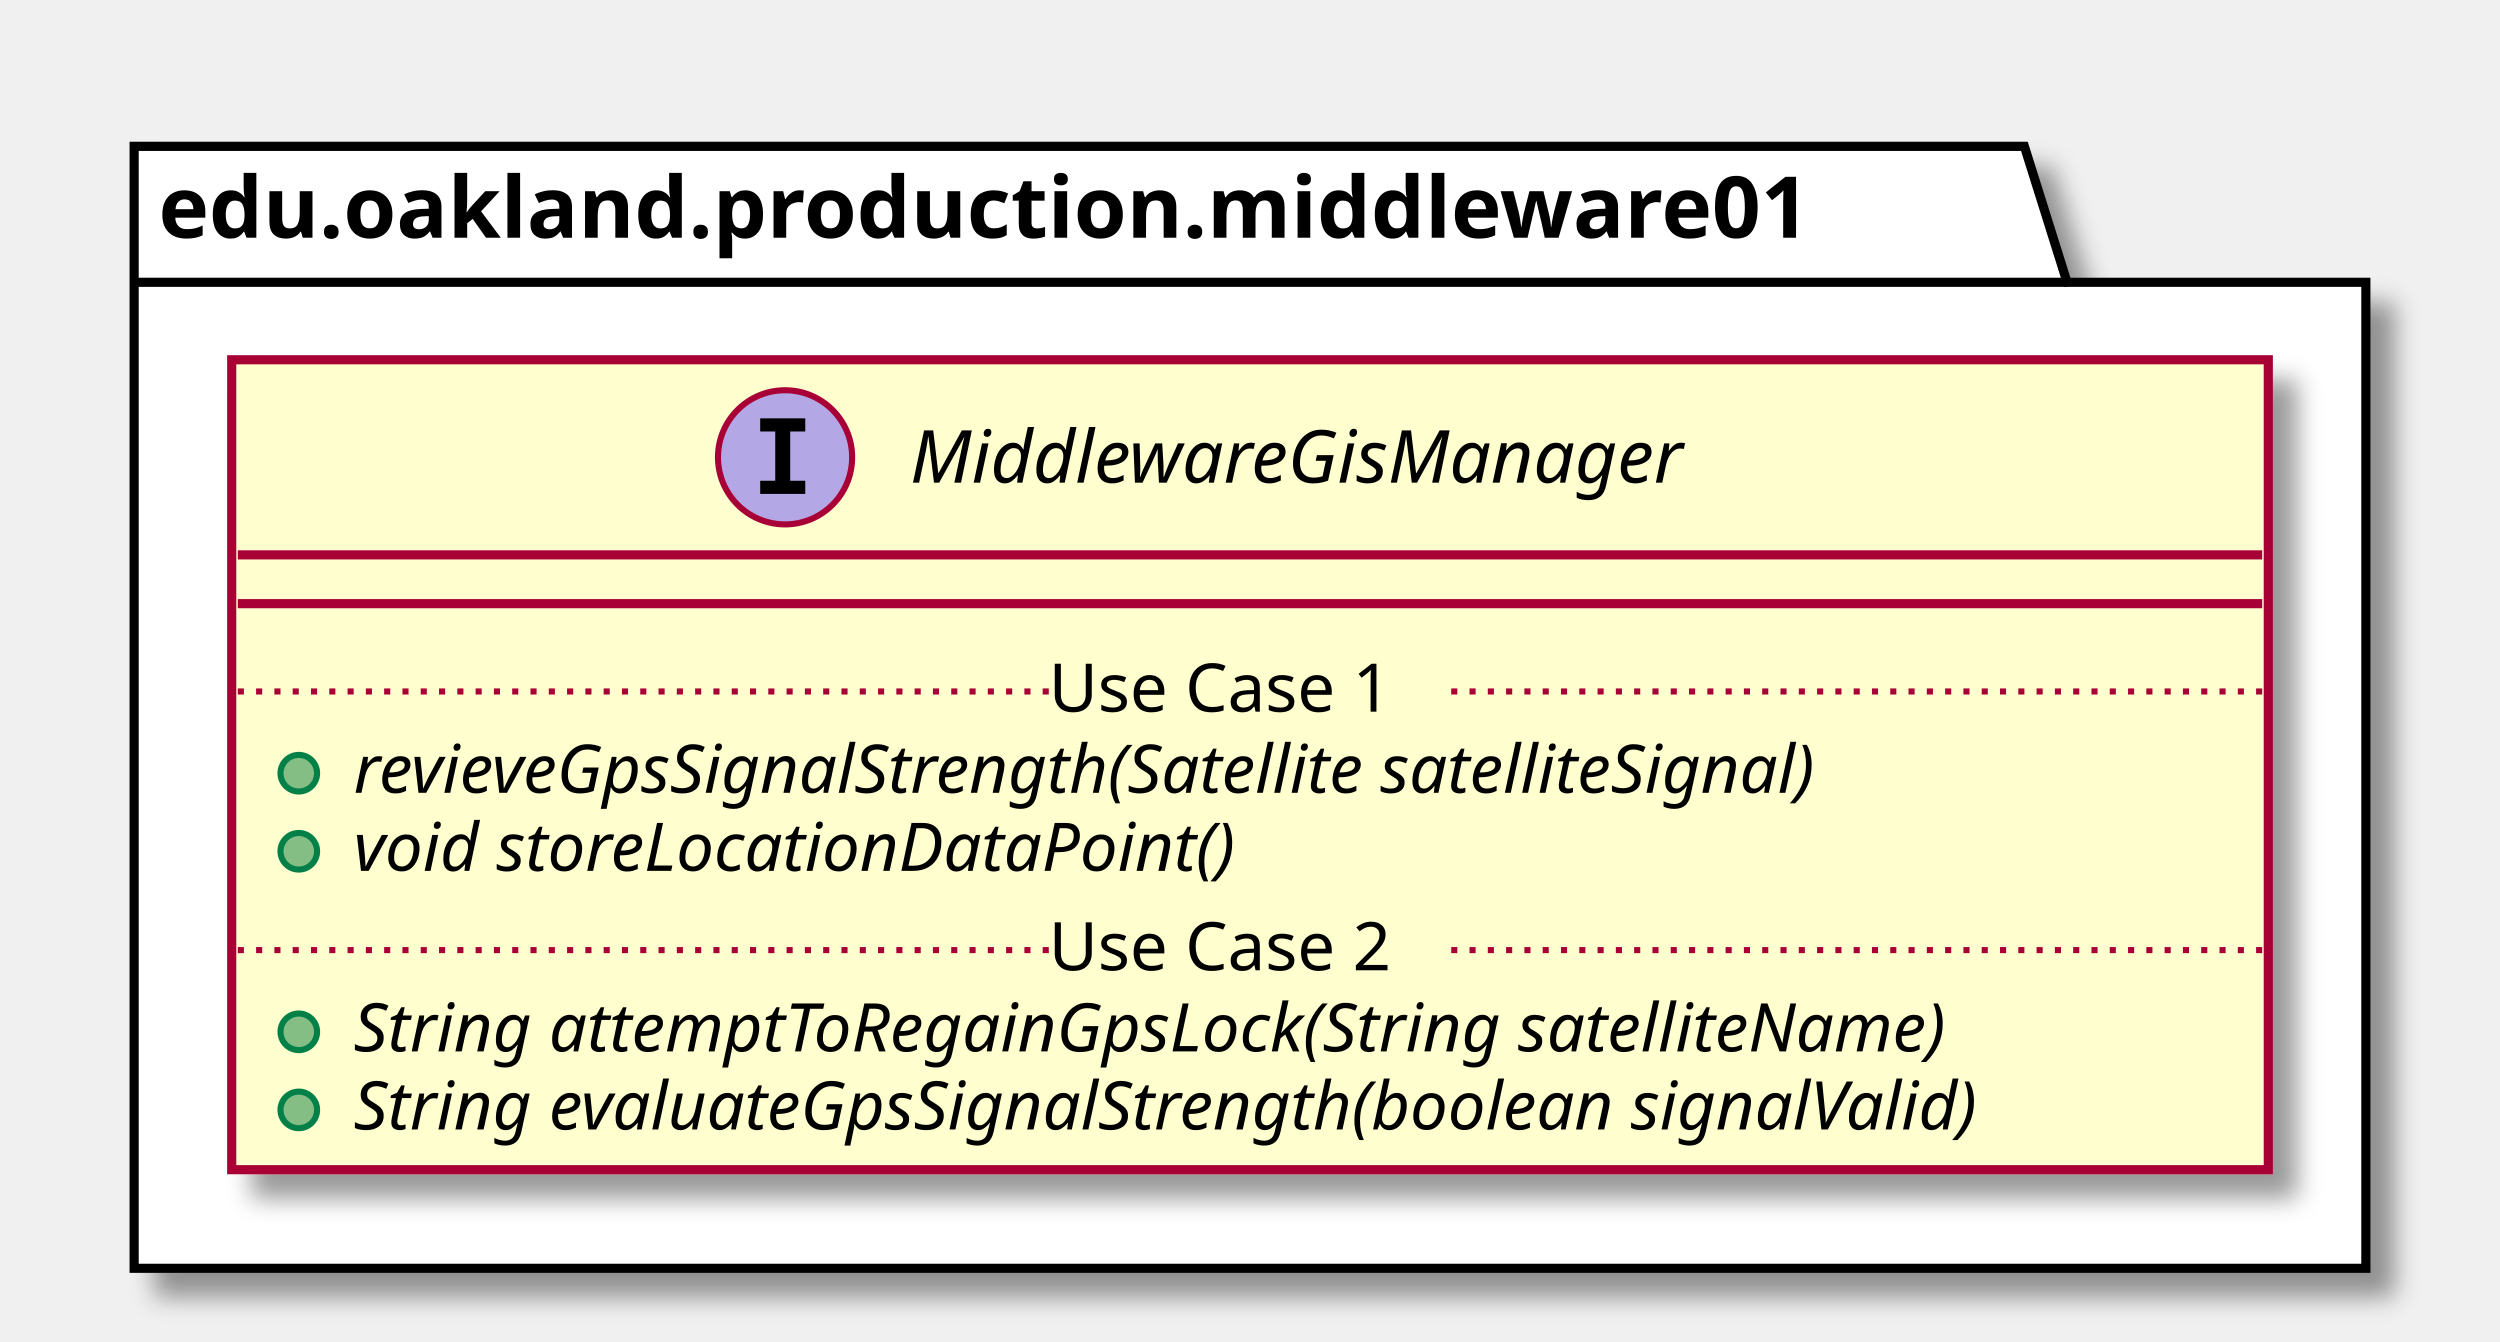
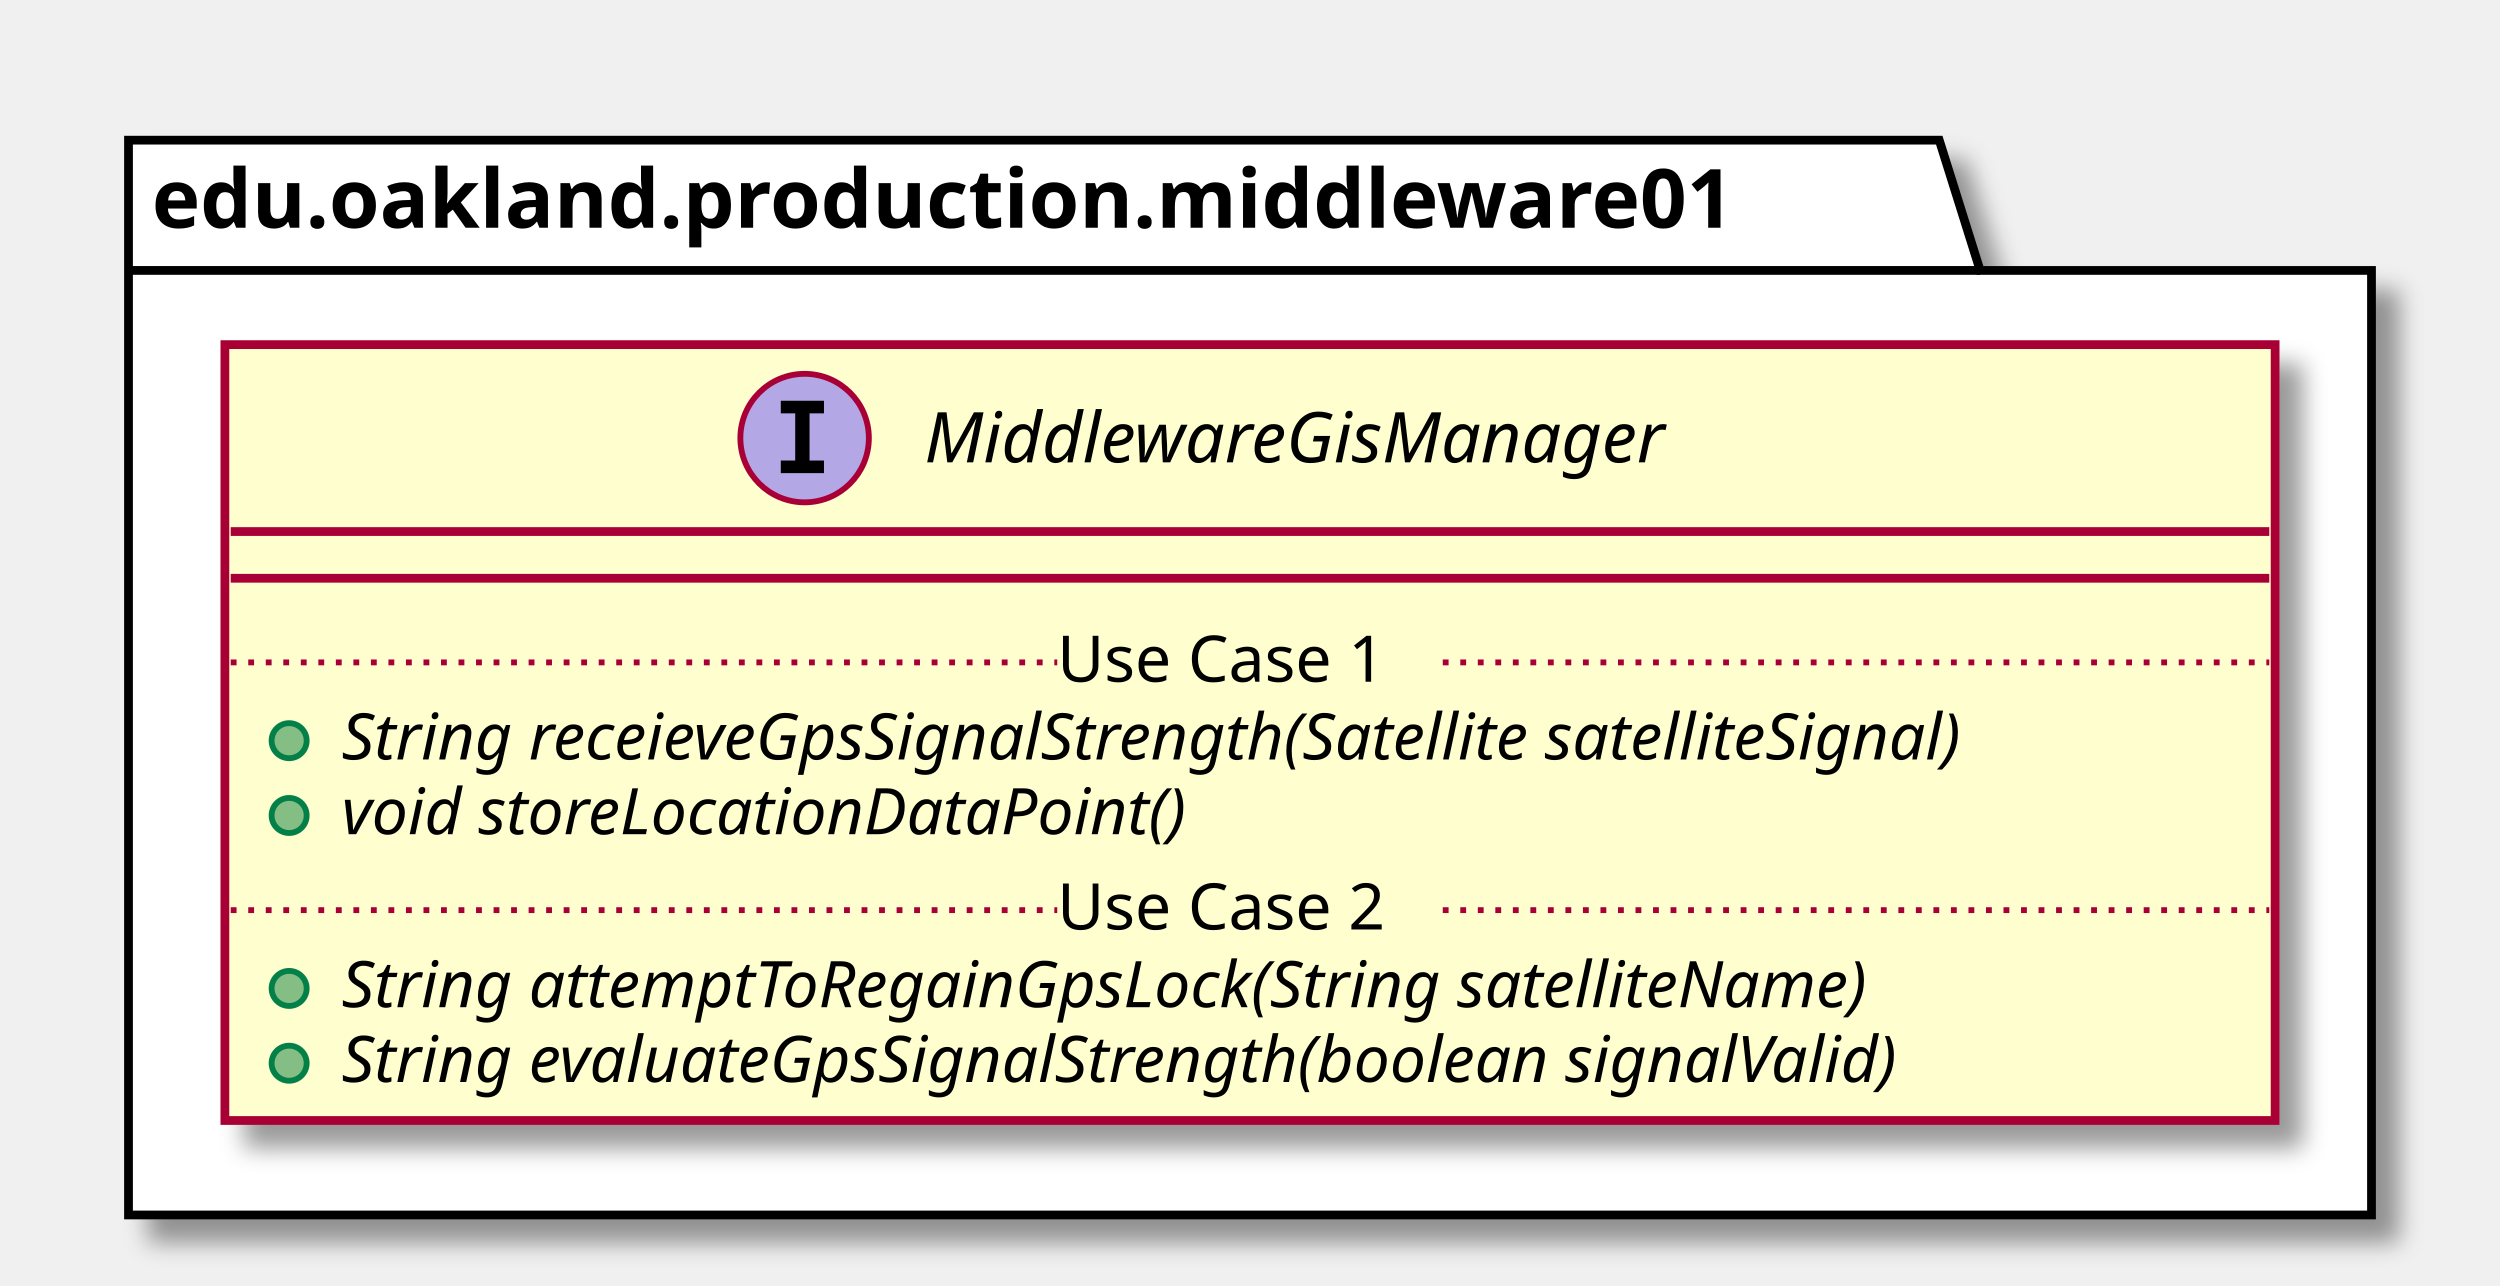
- <svg xmlns="http://www.w3.org/2000/svg" contentScriptType="application/ecmascript" contentStyleType="text/css" height="220px" preserveAspectRatio="none" style="width:410px;height:220px;" version="1.1" viewBox="0 0 410 220" width="410px" zoomAndPan="magnify">
+ <svg xmlns="http://www.w3.org/2000/svg" contentScriptType="application/ecmascript" contentStyleType="text/css" height="220px" preserveAspectRatio="none" style="width:428px;height:220px;" version="1.1" viewBox="0 0 428 220" width="428px" zoomAndPan="magnify">
  <defs>
-     <filter height="300%" id="f1wehvgxdfg5hp" width="300%" x="-1" y="-1">
+     <filter height="300%" id="f1spbtn8l0fe6" width="300%" x="-1" y="-1">
      <feGaussianBlur result="blurOut" stdDeviation="2.0" />
      <feColorMatrix in="blurOut" result="blurOut2" type="matrix" values="0 0 0 0 0 0 0 0 0 0 0 0 0 0 0 0 0 0 .4 0" />
      <feOffset dx="4.0" dy="4.0" in="blurOut2" result="blurOut3" />
      <feBlend in="SourceGraphic" in2="blurOut3" mode="normal" />
    </filter>
  </defs>
  <g>
-     <polygon fill="#FFFFFF" filter="url(#f1wehvgxdfg5hp)" points="22,24,332,24,339,46.297,388,46.297,388,208,22,208,22,24" style="stroke: #000000; stroke-width: 1.5;" />
+     <polygon fill="#FFFFFF" filter="url(#f1spbtn8l0fe6)" points="22,24,332,24,339,46.297,406,46.297,406,208,22,208,22,24" style="stroke: #000000; stroke-width: 1.5;" />
    <line style="stroke: #000000; stroke-width: 1.5;" x1="22" x2="339" y1="46.297" y2="46.297" />
    <text fill="#000000" font-family="sans-serif" font-size="14" font-weight="bold" lengthAdjust="spacingAndGlyphs" textLength="304" x="26" y="38.995">edu.oakland.production.middleware01</text>
-     <rect fill="#FEFECE" filter="url(#f1wehvgxdfg5hp)" height="132.828" id="MiddlewareGisManager" style="stroke: #A80036; stroke-width: 1.5;" width="334" x="38" y="59" />
-     <ellipse cx="128.75" cy="75" fill="#B4A7E5" rx="11" ry="11" style="stroke: #A80036; stroke-width: 1.0;" />
-     <path d="M124.672,70.766 L124.672,68.609 L132.062,68.609 L132.062,70.766 L129.594,70.766 L129.594,78.844 L132.062,78.844 L132.062,81 L124.672,81 L124.672,78.844 L127.141,78.844 L127.141,70.766 L124.672,70.766 Z " />
-     <text fill="#000000" font-family="sans-serif" font-size="12" font-style="italic" lengthAdjust="spacingAndGlyphs" textLength="144" x="149.25" y="79.154">MiddlewareGisManager</text>
-     <line style="stroke: #A80036; stroke-width: 1.5;" x1="39" x2="371" y1="91" y2="91" />
-     <line style="stroke: #A80036; stroke-width: 1.5;" x1="39" x2="371" y1="99" y2="99" />
-     <ellipse cx="49" cy="126.805" fill="#84BE84" rx="3" ry="3" style="stroke: #038048; stroke-width: 1.0;" />
-     <text fill="#000000" font-family="sans-serif" font-size="11" font-style="italic" lengthAdjust="spacingAndGlyphs" textLength="282" x="58" y="130.015">revieveGpsSignalStrength(Satellite satelliteSignal)</text>
-     <ellipse cx="49" cy="139.609" fill="#84BE84" rx="3" ry="3" style="stroke: #038048; stroke-width: 1.0;" />
-     <text fill="#000000" font-family="sans-serif" font-size="11" font-style="italic" lengthAdjust="spacingAndGlyphs" textLength="166" x="58" y="142.82">void storeLocationDataPoint()</text>
-     <line style="stroke: #A80036; stroke-width: 1.0; stroke-dasharray: 1.0,2.0;" x1="39" x2="172" y1="113.402" y2="113.402" />
-     <text fill="#000000" font-family="sans-serif" font-size="11" lengthAdjust="spacingAndGlyphs" textLength="66" x="172" y="116.71">Use Case 1</text>
-     <line style="stroke: #A80036; stroke-width: 1.0; stroke-dasharray: 1.0,2.0;" x1="238" x2="371" y1="113.402" y2="113.402" />
-     <ellipse cx="49" cy="169.219" fill="#84BE84" rx="3" ry="3" style="stroke: #038048; stroke-width: 1.0;" />
-     <text fill="#000000" font-family="sans-serif" font-size="11" font-style="italic" lengthAdjust="spacingAndGlyphs" textLength="303" x="58" y="172.429">String attemptToRegainGpsLock(String satelliteName)</text>
-     <ellipse cx="49" cy="182.023" fill="#84BE84" rx="3" ry="3" style="stroke: #038048; stroke-width: 1.0;" />
-     <text fill="#000000" font-family="sans-serif" font-size="11" font-style="italic" lengthAdjust="spacingAndGlyphs" textLength="308" x="58" y="185.234">String evaluateGpsSignalStrength(boolean signalValid)</text>
-     <line style="stroke: #A80036; stroke-width: 1.0; stroke-dasharray: 1.0,2.0;" x1="39" x2="172" y1="155.816" y2="155.816" />
-     <text fill="#000000" font-family="sans-serif" font-size="11" lengthAdjust="spacingAndGlyphs" textLength="66" x="172" y="159.125">Use Case 2</text>
-     <line style="stroke: #A80036; stroke-width: 1.0; stroke-dasharray: 1.0,2.0;" x1="238" x2="371" y1="155.816" y2="155.816" />
+     <rect fill="#FEFECE" filter="url(#f1spbtn8l0fe6)" height="132.828" id="MiddlewareGisManager" style="stroke: #A80036; stroke-width: 1.5;" width="351" x="38.5" y="59" />
+     <ellipse cx="137.75" cy="75" fill="#B4A7E5" rx="11" ry="11" style="stroke: #A80036; stroke-width: 1.0;" />
+     <path d="M133.672,70.766 L133.672,68.609 L141.062,68.609 L141.062,70.766 L138.594,70.766 L138.594,78.844 L141.062,78.844 L141.062,81 L133.672,81 L133.672,78.844 L136.141,78.844 L136.141,70.766 L133.672,70.766 Z " />
+     <text fill="#000000" font-family="sans-serif" font-size="12" font-style="italic" lengthAdjust="spacingAndGlyphs" textLength="144" x="158.25" y="79.154">MiddlewareGisManager</text>
+     <line style="stroke: #A80036; stroke-width: 1.5;" x1="39.5" x2="388.5" y1="91" y2="91" />
+     <line style="stroke: #A80036; stroke-width: 1.5;" x1="39.5" x2="388.5" y1="99" y2="99" />
+     <ellipse cx="49.5" cy="126.805" fill="#84BE84" rx="3" ry="3" style="stroke: #038048; stroke-width: 1.0;" />
+     <text fill="#000000" font-family="sans-serif" font-size="11" font-style="italic" lengthAdjust="spacingAndGlyphs" textLength="325" x="58.5" y="130.015">String receieveGpsSignalStrength(Satellite satelliteSignal)</text>
+     <ellipse cx="49.5" cy="139.609" fill="#84BE84" rx="3" ry="3" style="stroke: #038048; stroke-width: 1.0;" />
+     <text fill="#000000" font-family="sans-serif" font-size="11" font-style="italic" lengthAdjust="spacingAndGlyphs" textLength="166" x="58.5" y="142.82">void storeLocationDataPoint()</text>
+     <line style="stroke: #A80036; stroke-width: 1.0; stroke-dasharray: 1.0,2.0;" x1="39.5" x2="181" y1="113.402" y2="113.402" />
+     <text fill="#000000" font-family="sans-serif" font-size="11" lengthAdjust="spacingAndGlyphs" textLength="66" x="181" y="116.71">Use Case 1</text>
+     <line style="stroke: #A80036; stroke-width: 1.0; stroke-dasharray: 1.0,2.0;" x1="247" x2="388.5" y1="113.402" y2="113.402" />
+     <ellipse cx="49.5" cy="169.219" fill="#84BE84" rx="3" ry="3" style="stroke: #038048; stroke-width: 1.0;" />
+     <text fill="#000000" font-family="sans-serif" font-size="11" font-style="italic" lengthAdjust="spacingAndGlyphs" textLength="303" x="58.5" y="172.429">String attemptToRegainGpsLock(String satelliteName)</text>
+     <ellipse cx="49.5" cy="182.023" fill="#84BE84" rx="3" ry="3" style="stroke: #038048; stroke-width: 1.0;" />
+     <text fill="#000000" font-family="sans-serif" font-size="11" font-style="italic" lengthAdjust="spacingAndGlyphs" textLength="308" x="58.5" y="185.234">String evaluateGpsSignalStrength(boolean signalValid)</text>
+     <line style="stroke: #A80036; stroke-width: 1.0; stroke-dasharray: 1.0,2.0;" x1="39.5" x2="181" y1="155.816" y2="155.816" />
+     <text fill="#000000" font-family="sans-serif" font-size="11" lengthAdjust="spacingAndGlyphs" textLength="66" x="181" y="159.125">Use Case 2</text>
+     <line style="stroke: #A80036; stroke-width: 1.0; stroke-dasharray: 1.0,2.0;" x1="247" x2="388.5" y1="155.816" y2="155.816" />
  </g>
</svg>
